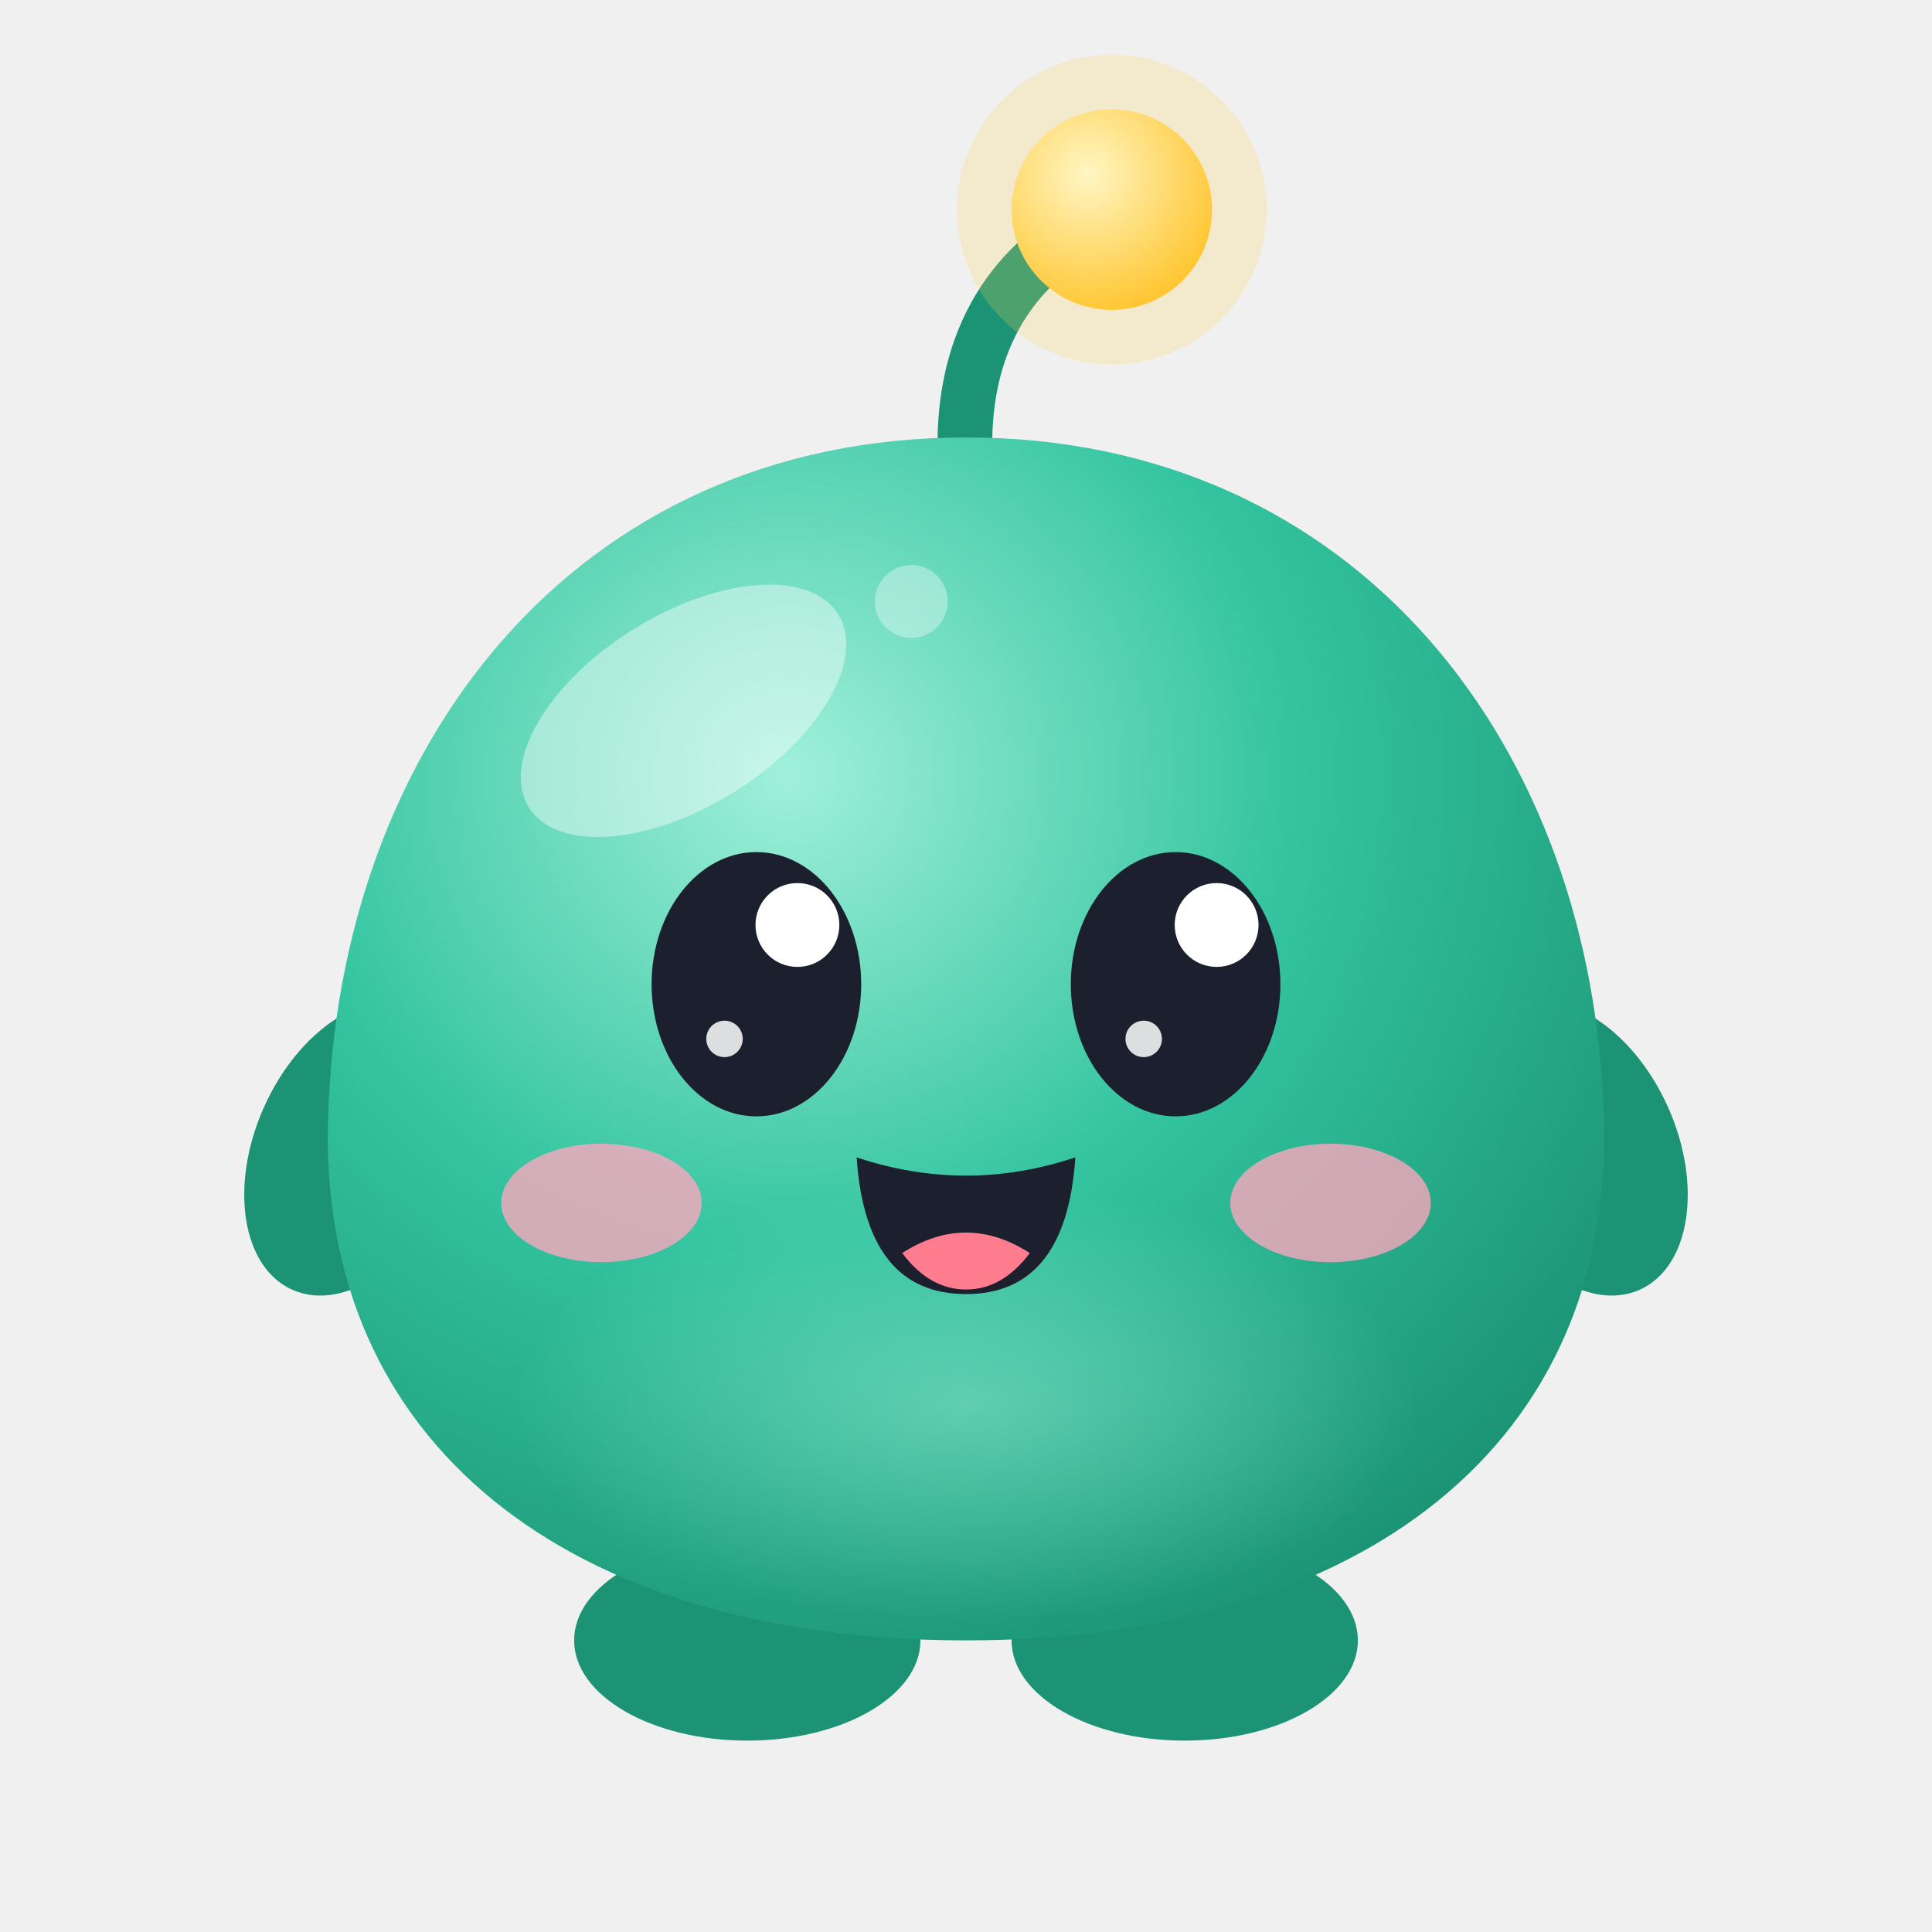
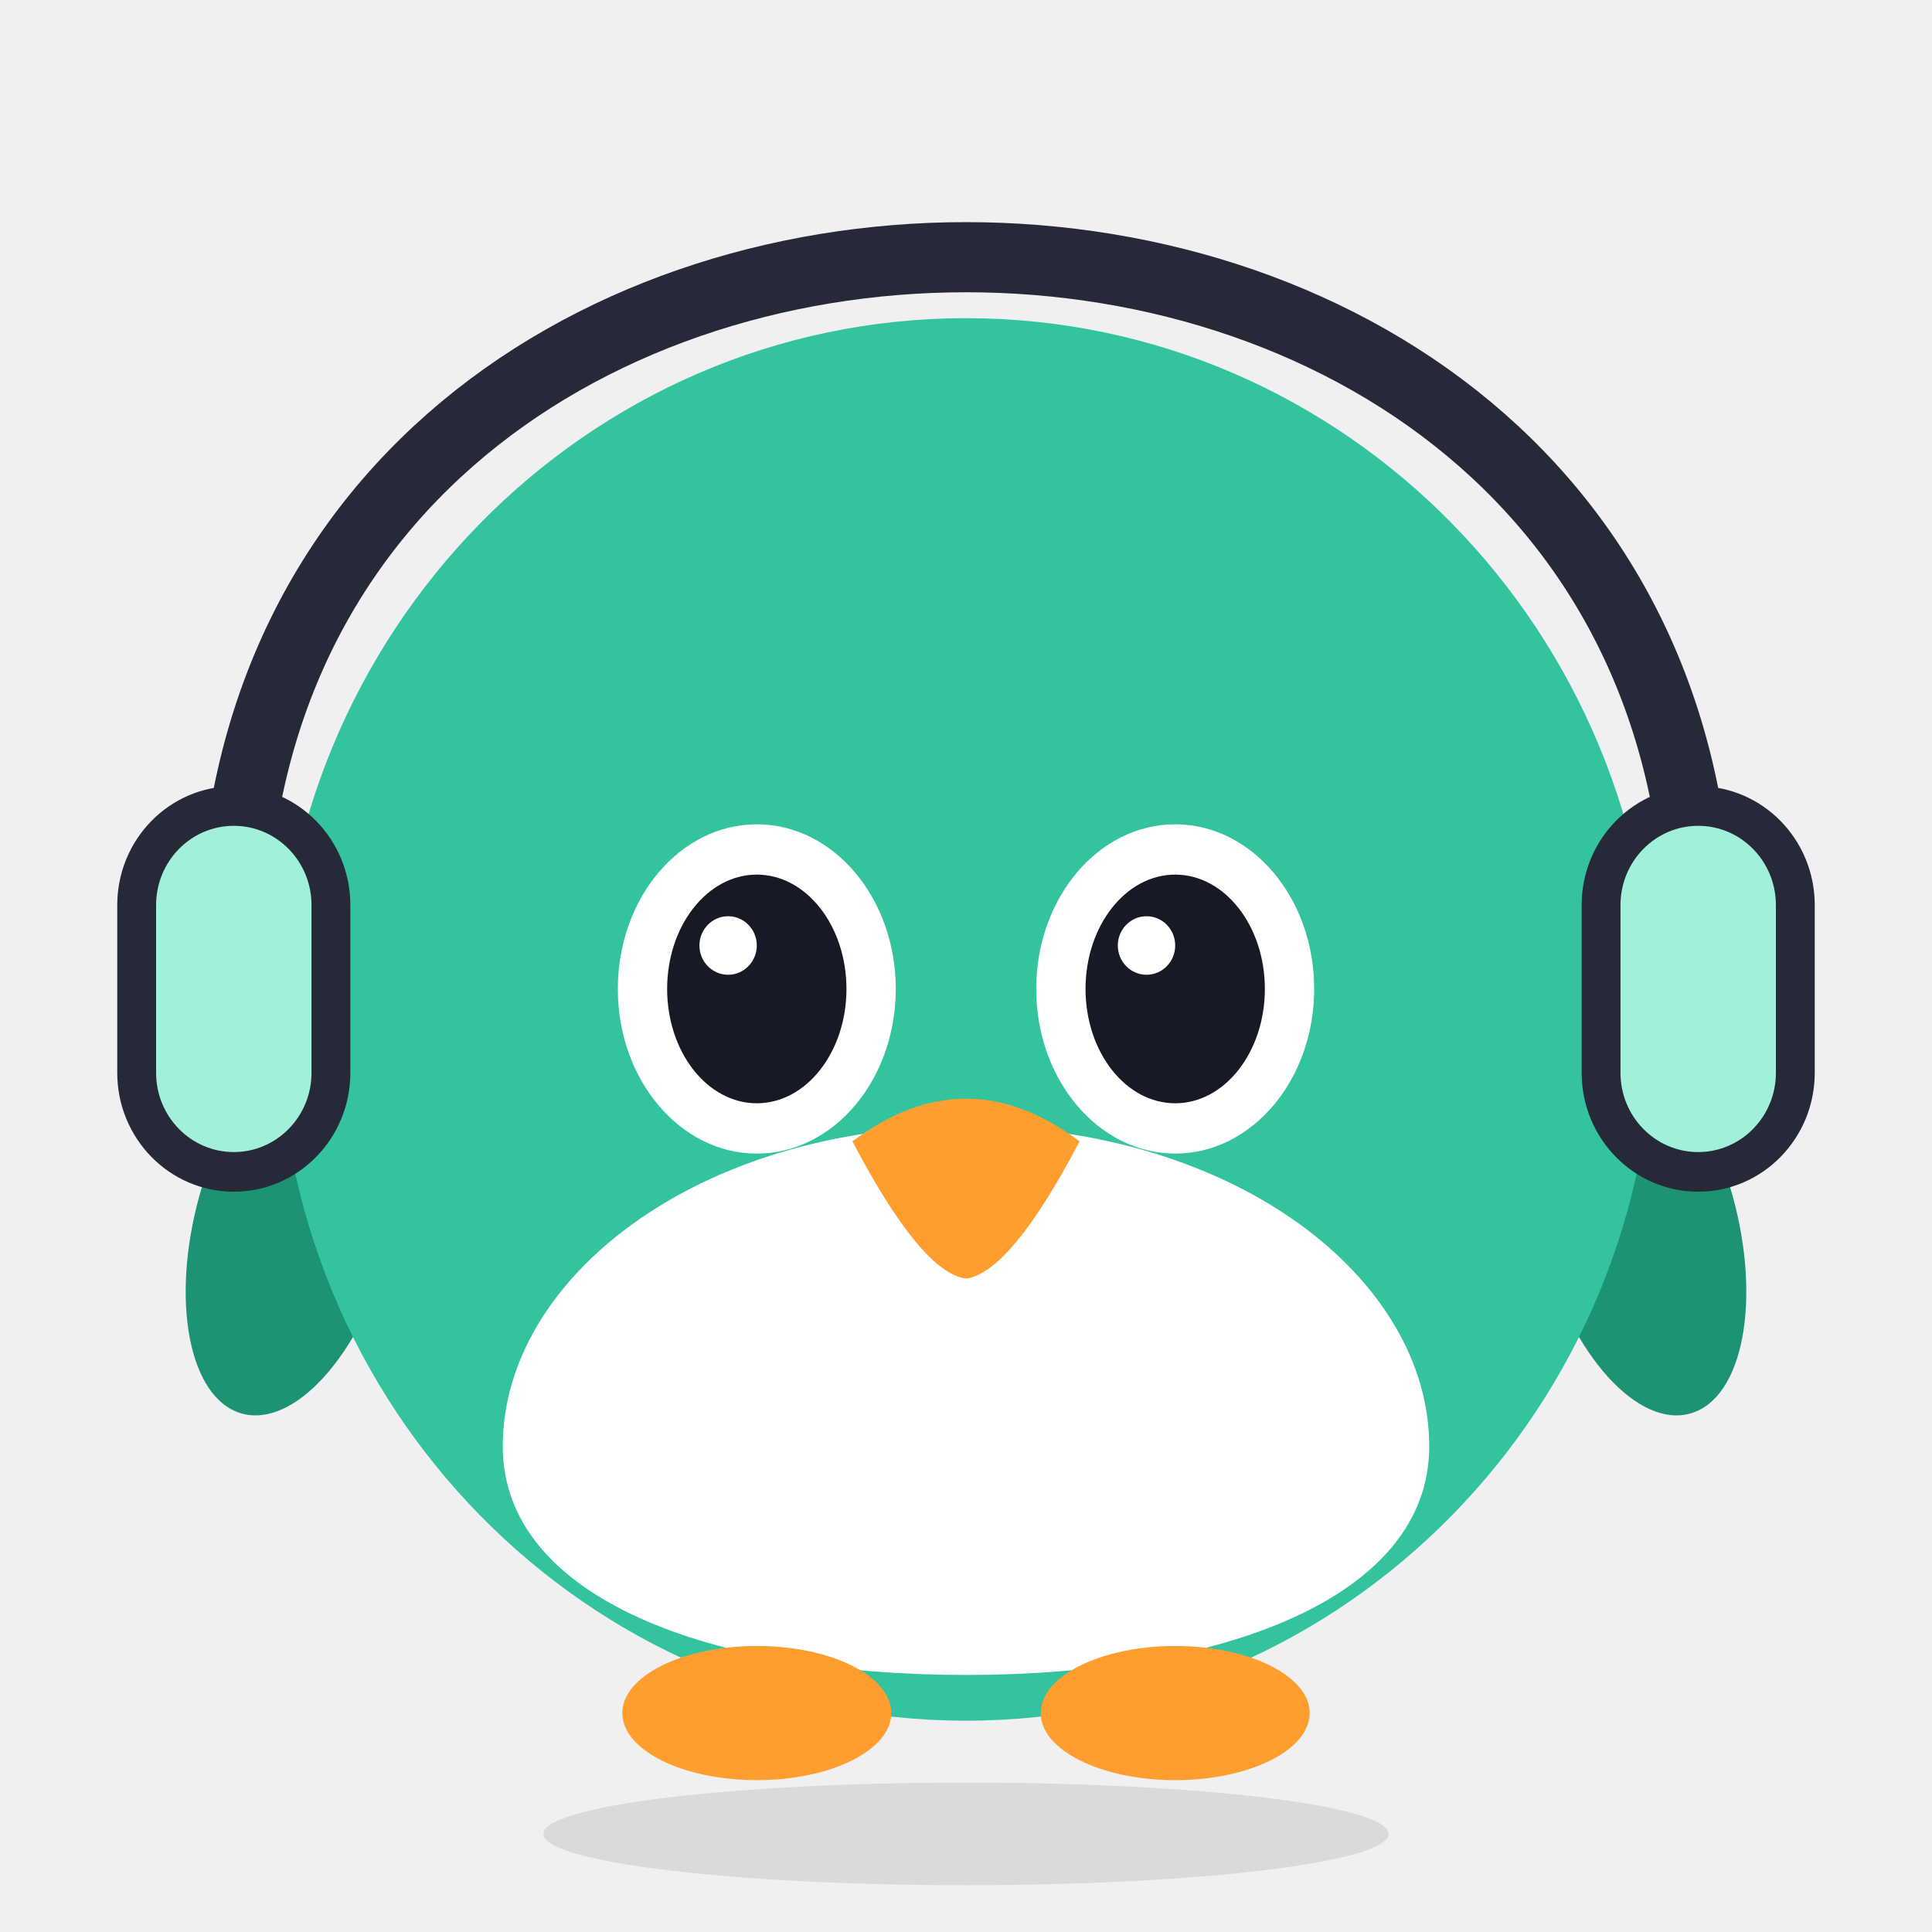
- <svg xmlns="http://www.w3.org/2000/svg" viewBox="-6 -10 212 212" width="512" height="512">
-   <defs>
-     <radialGradient id="b" cx="36%" cy="28%" r="80%">
-       <stop offset="0" stop-color="#a0f0da" />
-       <stop offset=".5" stop-color="#33c49f" />
-       <stop offset="1" stop-color="#1b9374" />
-     </radialGradient>
-     <radialGradient id="g" cx="50%" cy="50%" r="50%">
-       <stop offset="0" stop-color="#a0f0da" stop-opacity=".45" />
-       <stop offset="1" stop-color="#a0f0da" stop-opacity="0" />
-     </radialGradient>
-     <radialGradient id="s" cx="38%" cy="32%" r="72%">
-       <stop offset="0" stop-color="#fff6c4" />
-       <stop offset="1" stop-color="#ffc52e" />
-     </radialGradient>
-   </defs>
-   <ellipse cx="76" cy="170" rx="19" ry="11" fill="#1b9374" />
-   <ellipse cx="124" cy="170" rx="19" ry="11" fill="#1b9374" />
-   <ellipse cx="33" cy="116" rx="11" ry="17" transform="rotate(24 33 116)" fill="#1b9374" />
-   <ellipse cx="167" cy="116" rx="11" ry="17" transform="rotate(-24 167 116)" fill="#1b9374" />
-   <path d="M100 42C99 29 104 20 113 15" fill="none" stroke="#1b9374" stroke-width="6" stroke-linecap="round" />
-   <circle cx="116" cy="13" r="17" fill="#ffd34d" opacity=".22" />
-   <circle cx="116" cy="13" r="11" fill="url(#s)" />
-   <path d="M100 38C143 38 169 72 170 113C171 148 144 170 100 170C56 170 29 148 30 113C31 72 57 38 100 38Z" fill="url(#b)" />
-   <ellipse cx="100" cy="144" rx="50" ry="24" fill="url(#g)" />
-   <ellipse cx="69" cy="68" rx="20" ry="10.5" transform="rotate(-32 69 68)" fill="#fff" opacity=".42" />
-   <circle cx="94" cy="56" r="4" fill="#fff" opacity=".35" />
-   <ellipse cx="60" cy="122" rx="11" ry="6.5" fill="#ffa6bf" opacity="0.78" />
-   <ellipse cx="140" cy="122" rx="11" ry="6.5" fill="#ffa6bf" opacity="0.78" />
-   <ellipse cx="77" cy="98" rx="11.5" ry="14.5" fill="#1c1f2e" />
-   <ellipse cx="123" cy="98" rx="11.5" ry="14.5" fill="#1c1f2e" />
-   <circle cx="81.5" cy="91.5" r="4.6" fill="#fff" />
-   <circle cx="127.5" cy="91.5" r="4.6" fill="#fff" />
-   <circle cx="73.5" cy="104" r="2" fill="#fff" opacity=".85" />
-   <circle cx="119.5" cy="104" r="2" fill="#fff" opacity=".85" />
-   <path d="M88 117Q100 121 112 117Q111 132 100 132Q89 132 88 117Z" fill="#1c1f2e" />
-   <path d="M93 127.5Q100 123 107 127.5Q104 131.5 100 131.5Q96 131.5 93 127.5Z" fill="#ff7d8f" />
+ <svg xmlns="http://www.w3.org/2000/svg" viewBox="0 0 128 128" width="512" height="512">
+   <ellipse cx="64" cy="121.5" rx="28" ry="3.4" fill="#000" opacity="0.09" />
+   <g transform="translate(64 114) rotate(0) scale(0.99 1.01) translate(-64 -114) translate(64 68) scale(1) translate(-64 -68)">
+     <g fill="#1b9374">
+       <ellipse cx="23" cy="83" rx="6.6" ry="13" transform="rotate(15.85 27 68)" />
+       <ellipse cx="105" cy="83" rx="6.6" ry="13" transform="rotate(-15.85 101 68)" />
+     </g>
+     <circle cx="64" cy="68" r="46" fill="#33c49f" />
+     <g>
+       <g transform="translate(0 0)">
+         <path d="M64 75C46 75 33 85 33 96C33 106 47 111 64 111C81 111 95 106 95 96C95 85 82 75 64 75Z" fill="#ffffff" />
+         <path d="M56.4 76Q64 70.4 71.6 76Q67 84.6 64 85Q61 84.6 56.4 76Z" fill="#ff9d2e" transform="translate(64 78) scale(1) translate(-64 -78)" />
+         <clipPath id="pl">
+           <ellipse cx="50" cy="66" rx="9.3" ry="10.8" />
+         </clipPath>
+         <ellipse cx="50" cy="66" rx="9.3" ry="10.8" fill="#fff" />
+         <g clip-path="url(#pl)">
+           <ellipse cx="50" cy="66" rx="6" ry="7.5" fill="#171a26" />
+           <circle cx="48.08" cy="63.15" r="1.92" fill="#fff" />
+         </g>
+         <clipPath id="pr">
+           <ellipse cx="78" cy="66" rx="9.3" ry="10.8" />
+         </clipPath>
+         <ellipse cx="78" cy="66" rx="9.3" ry="10.8" fill="#fff" />
+         <g clip-path="url(#pr)">
+           <ellipse cx="78" cy="66" rx="6" ry="7.5" fill="#171a26" />
+           <circle cx="76.08" cy="63.15" r="1.92" fill="#fff" />
+         </g>
+       </g>
+       <g fill="#ff9d2e">
+         <ellipse cx="50" cy="113.5" rx="9" ry="4.4" />
+         <ellipse cx="78" cy="113.5" rx="9" ry="4.4" />
+       </g>
+       <path d="M15 66C12 2 116 2 113 66" stroke="#262a38" stroke-width="4.6" fill="none" stroke-linecap="round" />
+       <rect x="8.5" y="54" width="13" height="24" rx="6.5" fill="#a0f0da" stroke="#262a38" stroke-width="2.6" />
+       <rect x="106.5" y="54" width="13" height="24" rx="6.5" fill="#a0f0da" stroke="#262a38" stroke-width="2.6" />
+     </g>
+   </g>
</svg>
